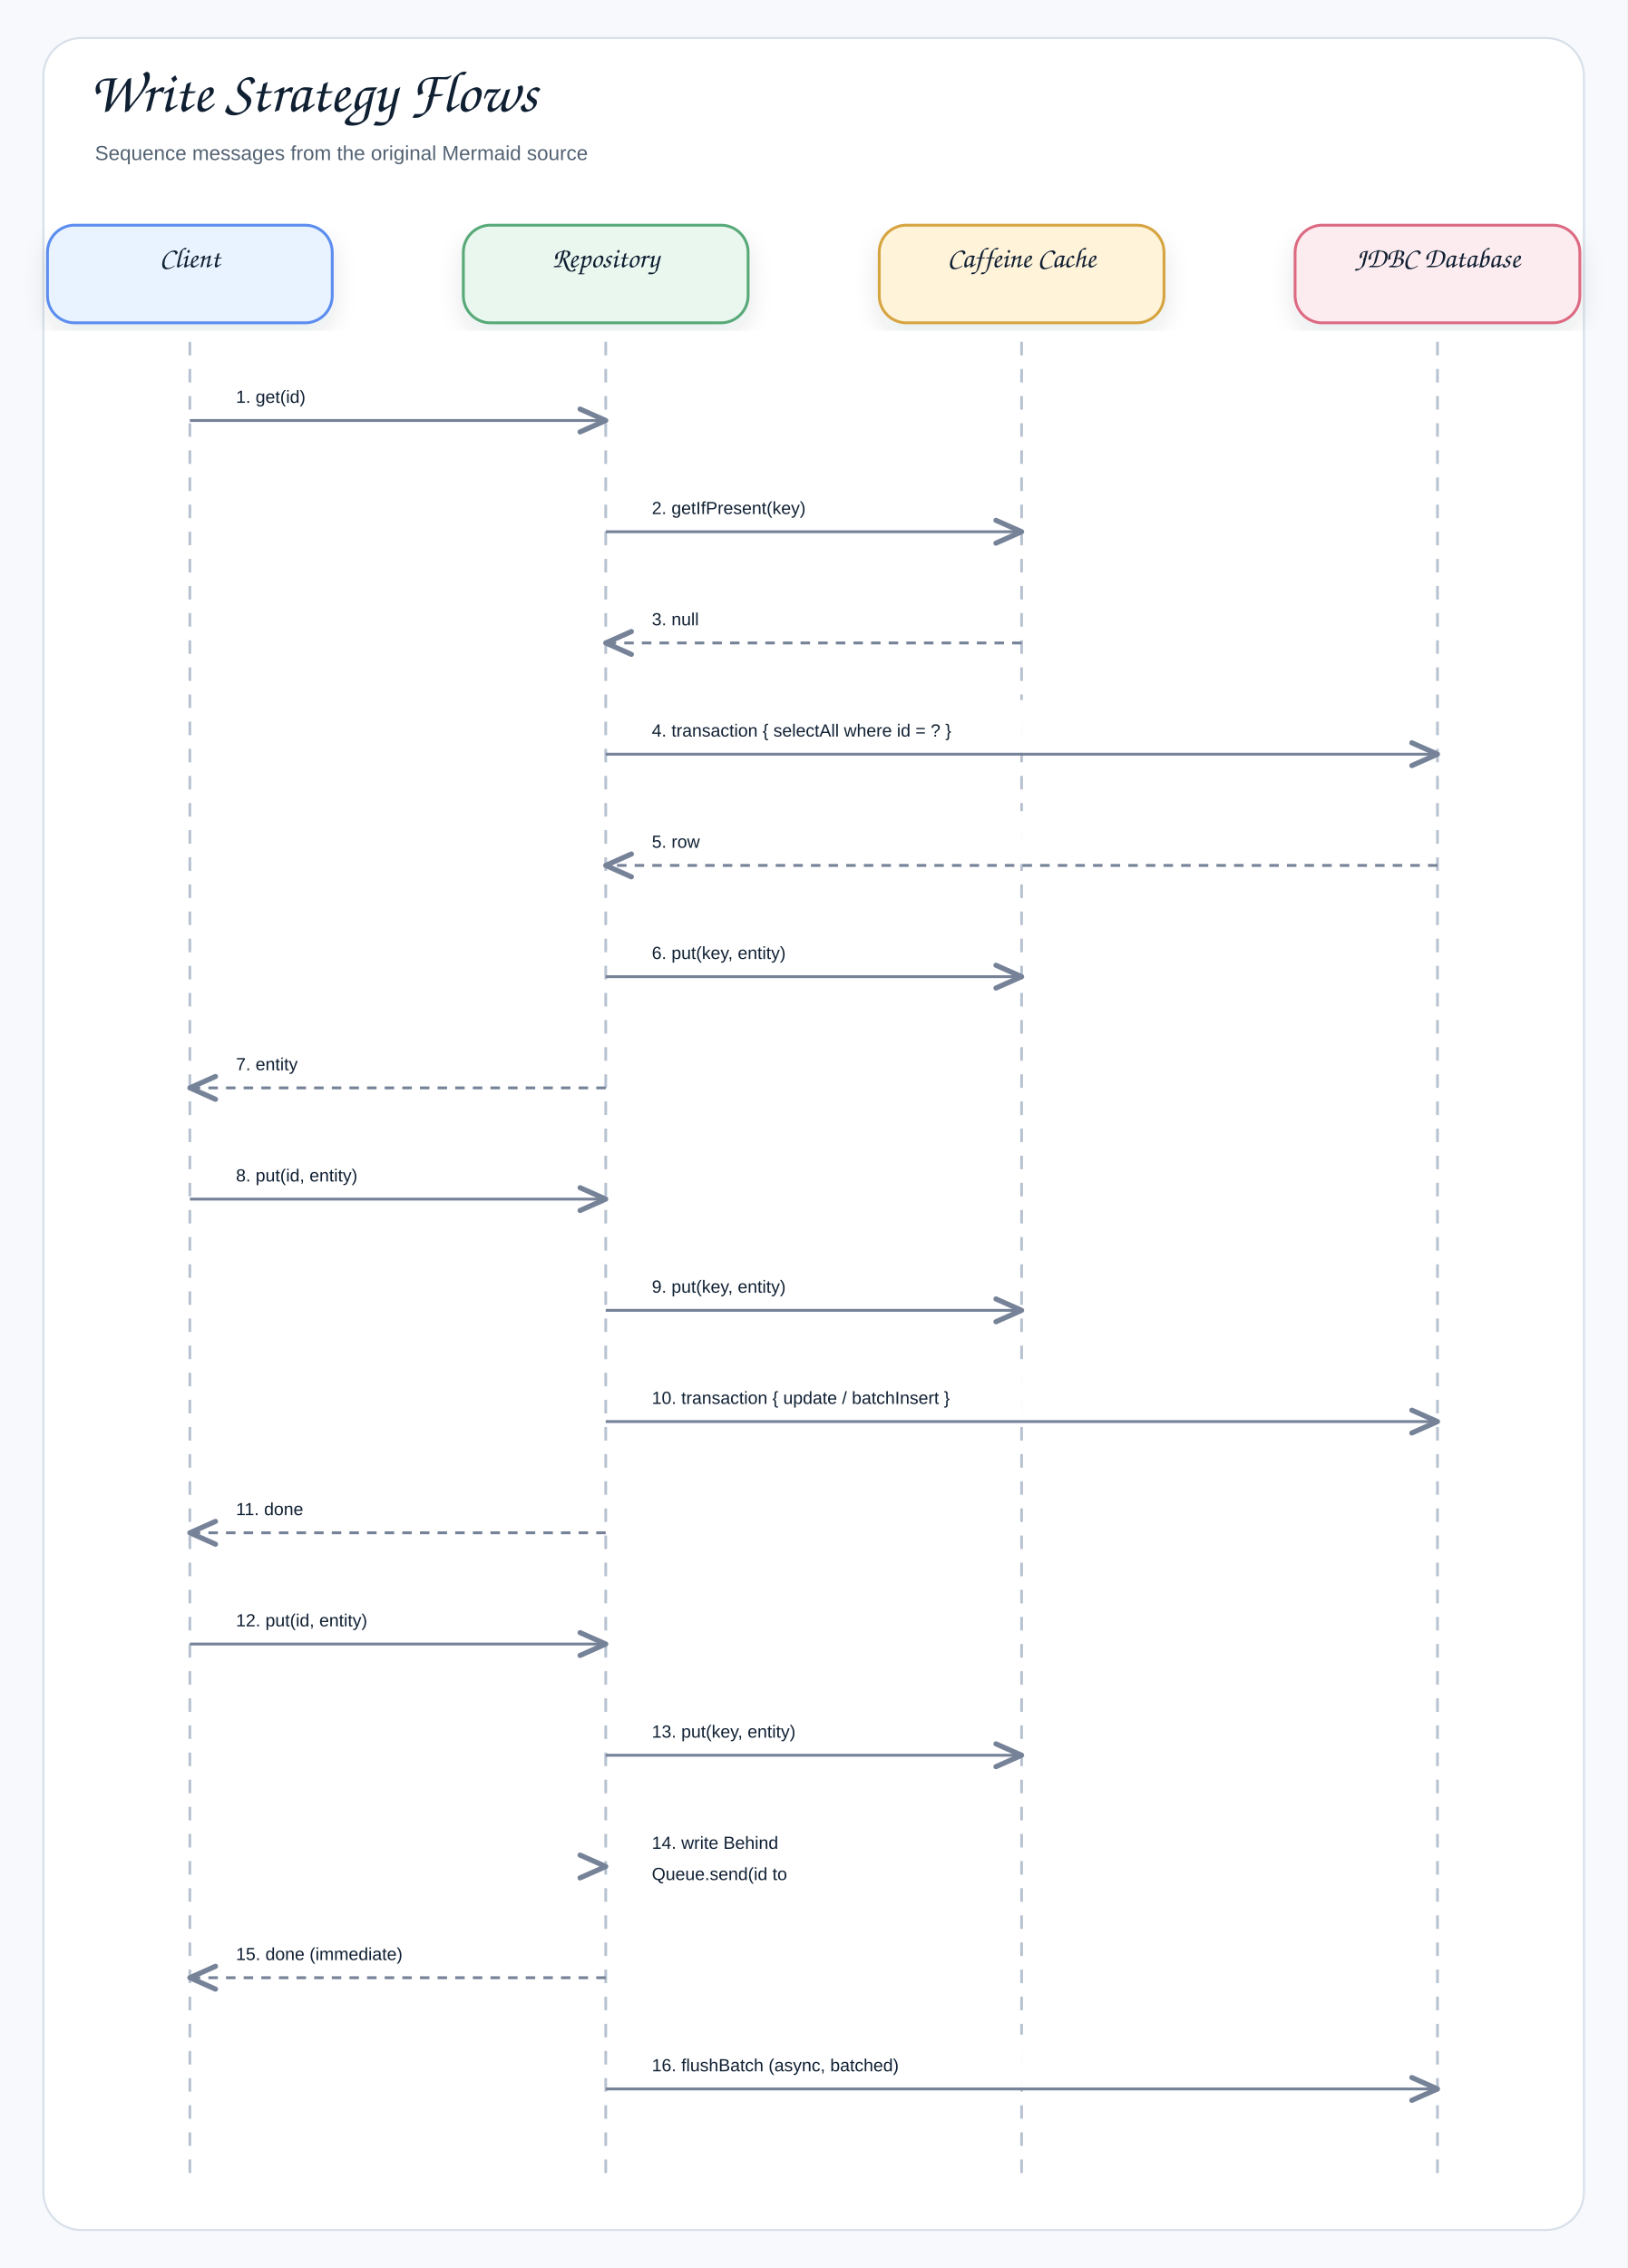
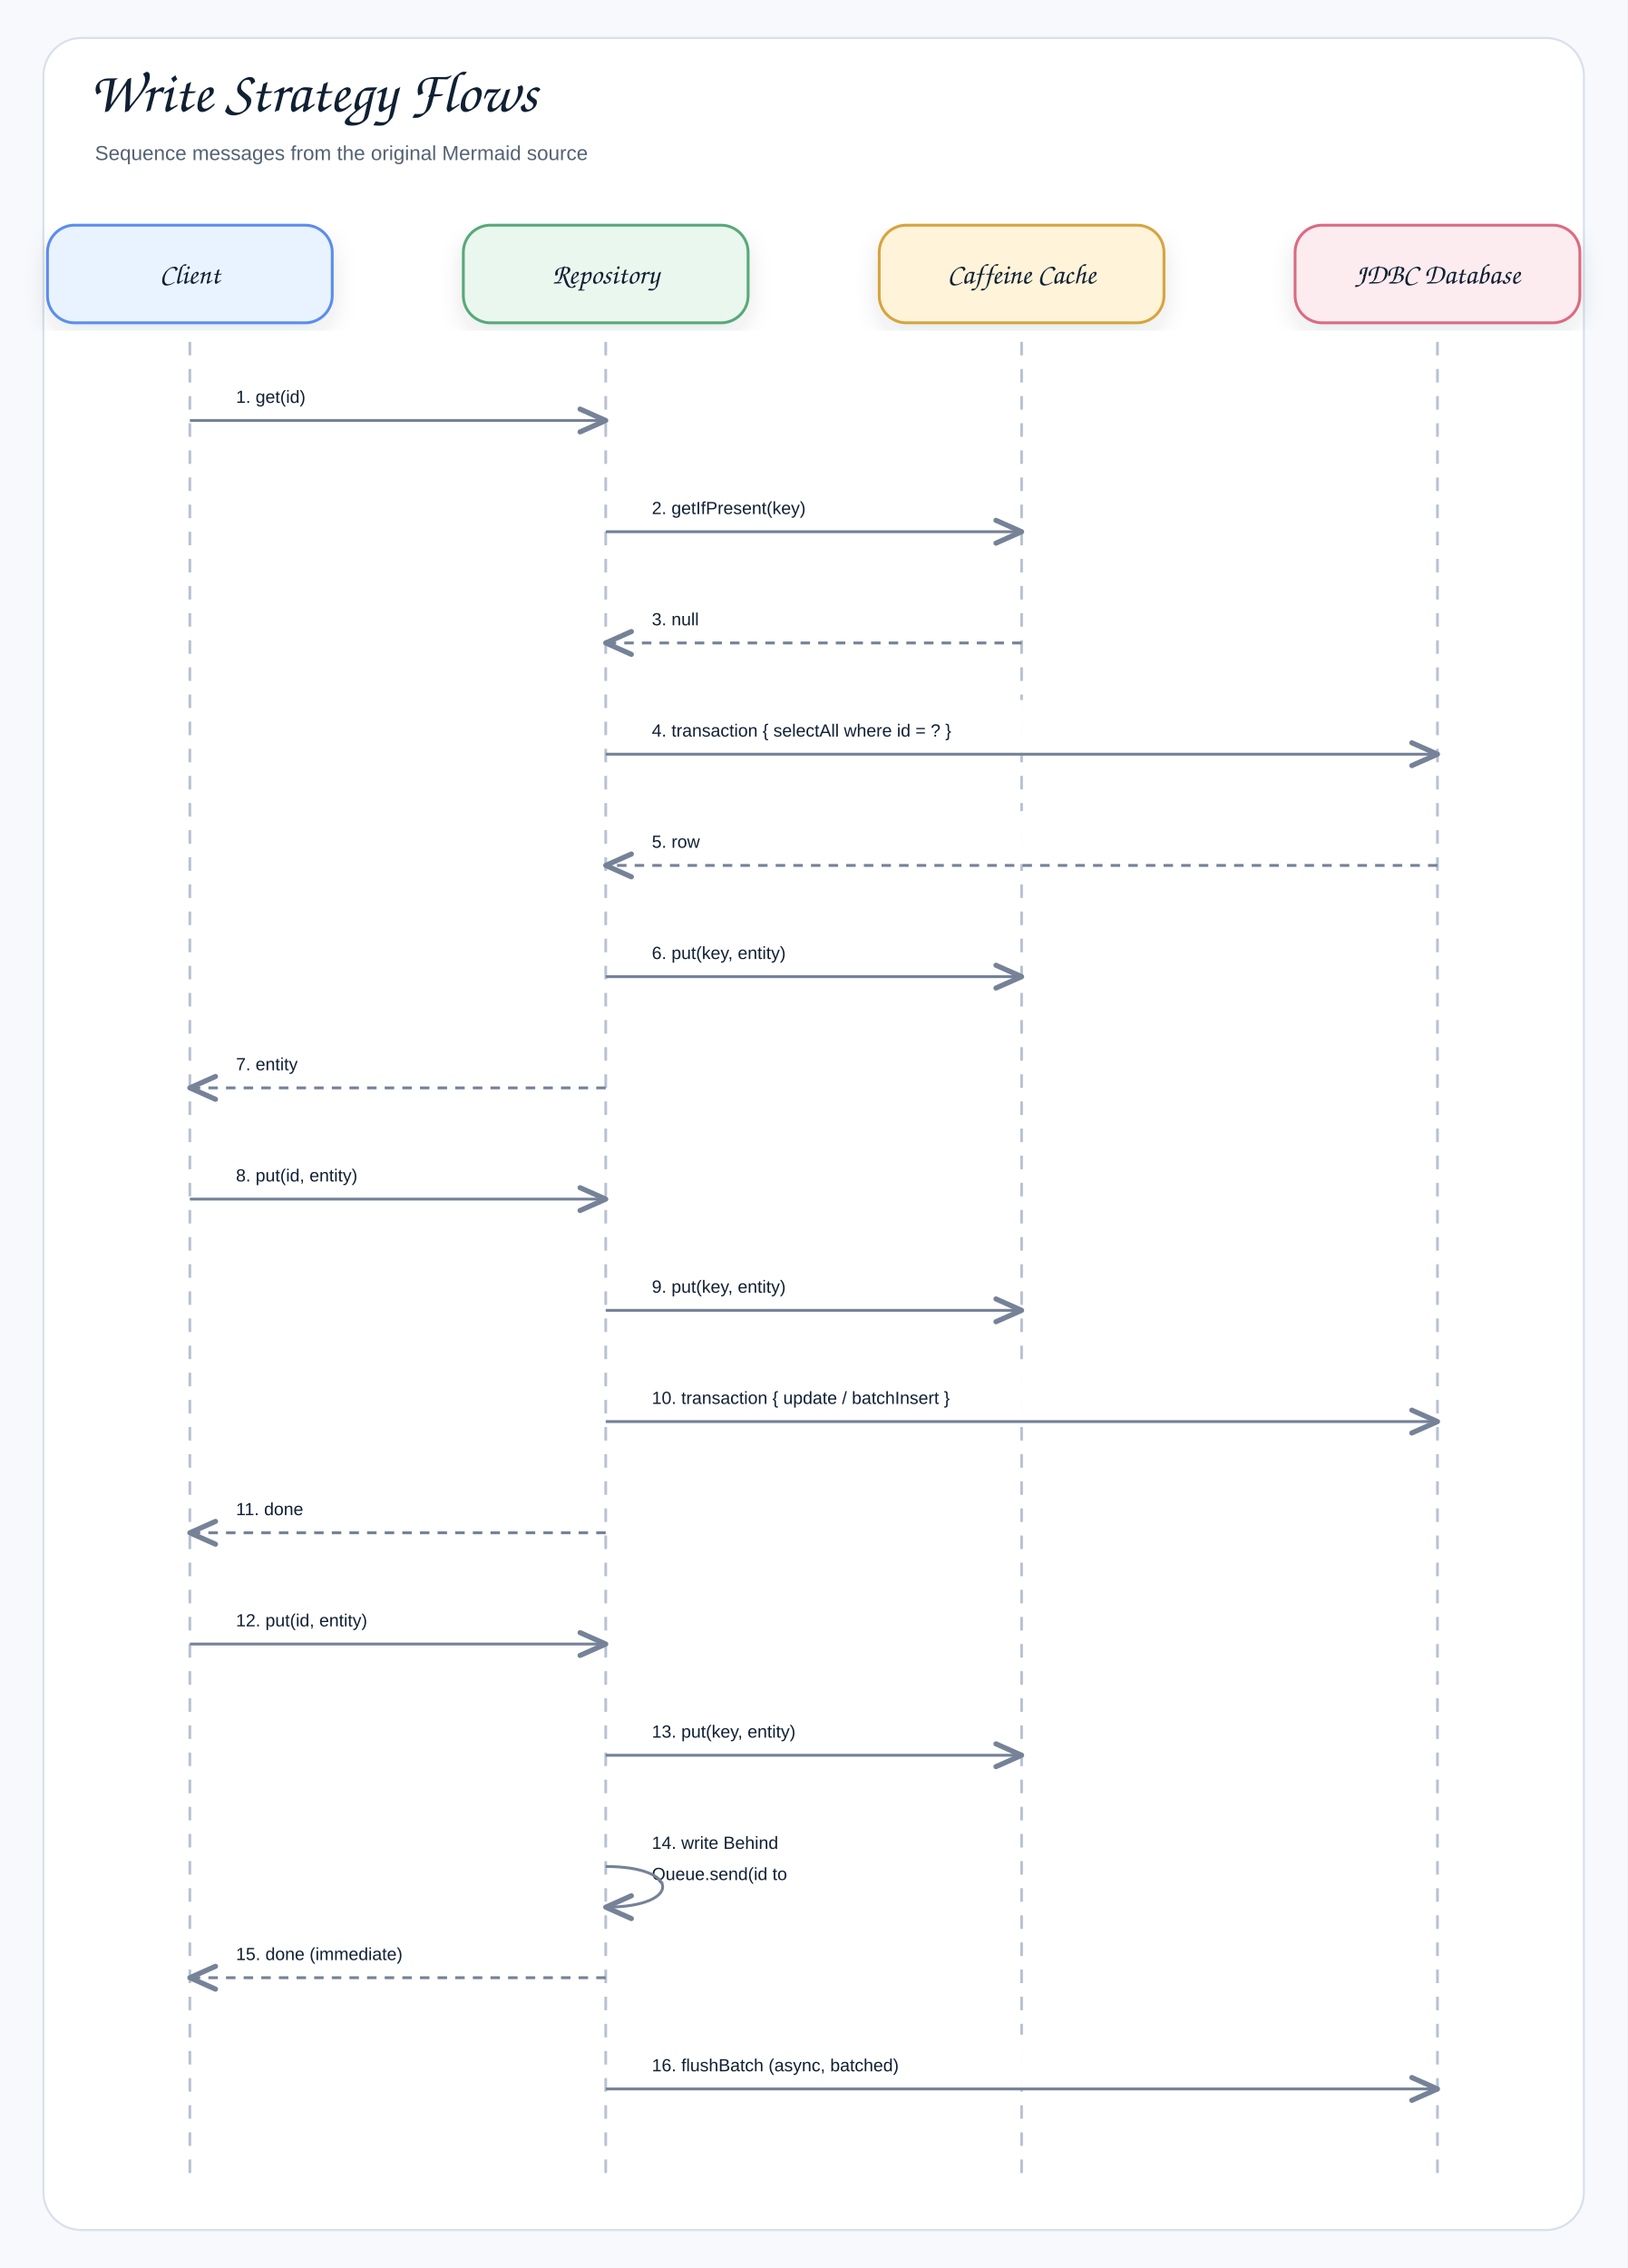
<svg xmlns="http://www.w3.org/2000/svg" width="1200" height="1672" viewBox="0 0 1200 1672" role="img" aria-label="Write Strategy Flows">
  <defs>
    <filter id="shadow" x="-8%" y="-8%" width="116%" height="116%">
      <feDropShadow dx="0" dy="8" stdDeviation="9" flood-color="#1f2937" flood-opacity="0.10" />
    </filter>
    <marker id="openArrow" markerWidth="12" markerHeight="10" refX="10" refY="5" orient="auto" markerUnits="strokeWidth">
      <path d="M 1 1 L 10 5 L 1 9" fill="none" stroke="#758297" stroke-width="1.8" stroke-linecap="round" stroke-linejoin="round" />
    </marker>
    <marker id="inherit" markerWidth="14" markerHeight="12" refX="12" refY="6" orient="auto" markerUnits="strokeWidth">
      <path d="M 0 1 L 12 6 L 0 11 Z" fill="#ffffff" stroke="#758297" stroke-width="1.8" />
    </marker>
    <style>
    .canvas{fill:#f7f9fc}.frame{fill:#fff;stroke:#d8e0ea;stroke-width:1.5}
    .title{font-family:"Architects Daughter","Comic Sans MS","Comic Sans",cursive;font-size:43px;font-weight:400;fill:#102033}
    .subtitle{font-family:"Comic Sans MS","Comic Sans","Comic Neue",Arial,sans-serif;font-size:15px;font-weight:400;fill:#536273}
    .label{font-family:"Architects Daughter","Comic Sans MS","Comic Sans",cursive;font-size:25px;font-weight:400;fill:#102033}
    .smallLabel{font-family:"Architects Daughter","Comic Sans MS","Comic Sans",cursive;font-size:21px;font-weight:400;fill:#102033}
    .mono{font-family:"Comic Sans MS","Comic Sans","Comic Neue",Arial,sans-serif;font-size:12px;font-weight:400;fill:#102033}
    .small{font-family:"Comic Sans MS","Comic Sans","Comic Neue",Arial,sans-serif;font-size:12px;font-weight:400;fill:#536273}
    .strong{font-family:"Comic Sans MS","Comic Sans","Comic Neue",Arial,sans-serif;font-size:13px;font-weight:400;fill:#102033}
    .card{stroke-width:2.1;filter:url(#shadow)}.compartment{stroke-width:1.5;fill:none}
    .line{stroke:#758297;stroke-width:2.1;fill:none;marker-end:url(#openArrow)}
    .plainLine{stroke:#758297;stroke-width:2.1;fill:none}
    .dashed{stroke:#758297;stroke-width:2.1;stroke-dasharray:7 6;fill:none;marker-end:url(#openArrow)}
    .inheritLine{stroke:#758297;stroke-width:2.2;fill:none;marker-end:url(#inherit)}
    .implLine{stroke:#758297;stroke-width:2.2;stroke-dasharray:8 7;fill:none;marker-end:url(#inherit)}
  </style>
  </defs>
  <rect class="canvas" width="1200" height="1672" />
  <rect class="frame" x="32" y="28" width="1136" height="1616" rx="28" />
  <text class="title" x="66" y="82">Write Strategy Flows</text>
  <text class="subtitle" x="70" y="118">Sequence messages from the original Mermaid source</text>
  <rect class="card" x="35" y="166" width="210" height="72" rx="20" fill="#E8F3FF" stroke="#5B8DEF" />
-   <text class="smallLabel" x="140" y="197" text-anchor="middle">Client</text>
+   <text class="smallLabel" x="140" y="209" text-anchor="middle">Client</text>
  <line x1="140" y1="252" x2="140" y2="1612" stroke="#b7c2d1" stroke-width="2" stroke-dasharray="10 10" />
  <rect class="card" x="341.667" y="166" width="210" height="72" rx="20" fill="#EAF7EF" stroke="#58A978" />
-   <text class="smallLabel" x="446.667" y="197" text-anchor="middle">Repository</text>
+   <text class="smallLabel" x="446.667" y="209" text-anchor="middle">Repository</text>
  <line x1="446.667" y1="252" x2="446.667" y2="1612" stroke="#b7c2d1" stroke-width="2" stroke-dasharray="10 10" />
  <rect class="card" x="648.333" y="166" width="210" height="72" rx="20" fill="#FFF3D9" stroke="#D6A441" />
-   <text class="smallLabel" x="753.333" y="197" text-anchor="middle">Caffeine Cache</text>
+   <text class="smallLabel" x="753.333" y="209" text-anchor="middle">Caffeine Cache</text>
  <line x1="753.333" y1="252" x2="753.333" y2="1612" stroke="#b7c2d1" stroke-width="2" stroke-dasharray="10 10" />
  <rect class="card" x="955" y="166" width="210" height="72" rx="20" fill="#FDECEF" stroke="#DC6B82" />
-   <text class="smallLabel" x="1060" y="197" text-anchor="middle">JDBC Database</text>
+   <text class="smallLabel" x="1060" y="209" text-anchor="middle">JDBC Database</text>
  <line x1="1060" y1="252" x2="1060" y2="1612" stroke="#b7c2d1" stroke-width="2" stroke-dasharray="10 10" />
  <rect x="158" y="270" width="270.667" height="39" rx="12" fill="#ffffff" opacity="0.97" />
  <text class="strong" x="174" y="297" text-anchor="start">1. get(id)</text>
  <path class="line" d="M140 310 L446.667 310" />
  <rect x="464.667" y="352" width="270.667" height="39" rx="12" fill="#ffffff" opacity="0.97" />
  <text class="strong" x="480.667" y="379" text-anchor="start">2. getIfPresent(key)</text>
  <path class="line" d="M446.667 392 L753.333 392" />
  <rect x="464.667" y="434" width="270.667" height="39" rx="12" fill="#ffffff" opacity="0.97" />
  <text class="strong" x="480.667" y="461" text-anchor="start">3. null</text>
  <path class="dashed" d="M753.333 474 L446.667 474" />
  <rect x="464.667" y="516" width="577.333" height="39" rx="12" fill="#ffffff" opacity="0.97" />
  <text class="strong" x="480.667" y="543" text-anchor="start">4. transaction { selectAll where id = ? }</text>
  <path class="line" d="M446.667 556 L1060 556" />
  <rect x="464.667" y="598" width="577.333" height="39" rx="12" fill="#ffffff" opacity="0.97" />
  <text class="strong" x="480.667" y="625" text-anchor="start">5. row</text>
  <path class="dashed" d="M1060 638 L446.667 638" />
  <rect x="464.667" y="680" width="270.667" height="39" rx="12" fill="#ffffff" opacity="0.97" />
  <text class="strong" x="480.667" y="707" text-anchor="start">6. put(key, entity)</text>
  <path class="line" d="M446.667 720 L753.333 720" />
  <rect x="158" y="762" width="270.667" height="39" rx="12" fill="#ffffff" opacity="0.97" />
  <text class="strong" x="174" y="789" text-anchor="start">7. entity</text>
  <path class="dashed" d="M446.667 802 L140 802" />
  <rect x="158" y="844" width="270.667" height="39" rx="12" fill="#ffffff" opacity="0.97" />
  <text class="strong" x="174" y="871" text-anchor="start">8. put(id, entity)</text>
  <path class="line" d="M140 884 L446.667 884" />
  <rect x="464.667" y="926" width="270.667" height="39" rx="12" fill="#ffffff" opacity="0.97" />
  <text class="strong" x="480.667" y="953" text-anchor="start">9. put(key, entity)</text>
  <path class="line" d="M446.667 966 L753.333 966" />
  <rect x="464.667" y="1008" width="577.333" height="39" rx="12" fill="#ffffff" opacity="0.97" />
  <text class="strong" x="480.667" y="1035" text-anchor="start">10. transaction { update / batchInsert }</text>
  <path class="line" d="M446.667 1048 L1060 1048" />
  <rect x="158" y="1090" width="270.667" height="39" rx="12" fill="#ffffff" opacity="0.97" />
  <text class="strong" x="174" y="1117" text-anchor="start">11. done</text>
  <path class="dashed" d="M446.667 1130 L140 1130" />
  <rect x="158" y="1172" width="270.667" height="39" rx="12" fill="#ffffff" opacity="0.97" />
  <text class="strong" x="174" y="1199" text-anchor="start">12. put(id, entity)</text>
  <path class="line" d="M140 1212 L446.667 1212" />
  <rect x="464.667" y="1254" width="270.667" height="39" rx="12" fill="#ffffff" opacity="0.97" />
  <text class="strong" x="480.667" y="1281" text-anchor="start">13. put(key, entity)</text>
  <path class="line" d="M446.667 1294 L753.333 1294" />
  <rect x="464.667" y="1336" width="190" height="62" rx="12" fill="#ffffff" opacity="0.97" />
  <text class="strong" x="480.667" y="1363" text-anchor="start">14. write Behind</text>
  <text class="strong" x="480.667" y="1386" text-anchor="start">Queue.send(id to</text>
-   <path class="line" d="M446.667 1376 L446.667 1376" />
+   <path class="line" d="M446.667 1376 C502.667 1376 502.667 1406 446.667 1406" />
  <rect x="158" y="1418" width="270.667" height="39" rx="12" fill="#ffffff" opacity="0.97" />
  <text class="strong" x="174" y="1445" text-anchor="start">15. done (immediate)</text>
  <path class="dashed" d="M446.667 1458 L140 1458" />
  <rect x="464.667" y="1500" width="577.333" height="39" rx="12" fill="#ffffff" opacity="0.97" />
  <text class="strong" x="480.667" y="1527" text-anchor="start">16. flushBatch (async, batched)</text>
  <path class="line" d="M446.667 1540 L1060 1540" />
</svg>
